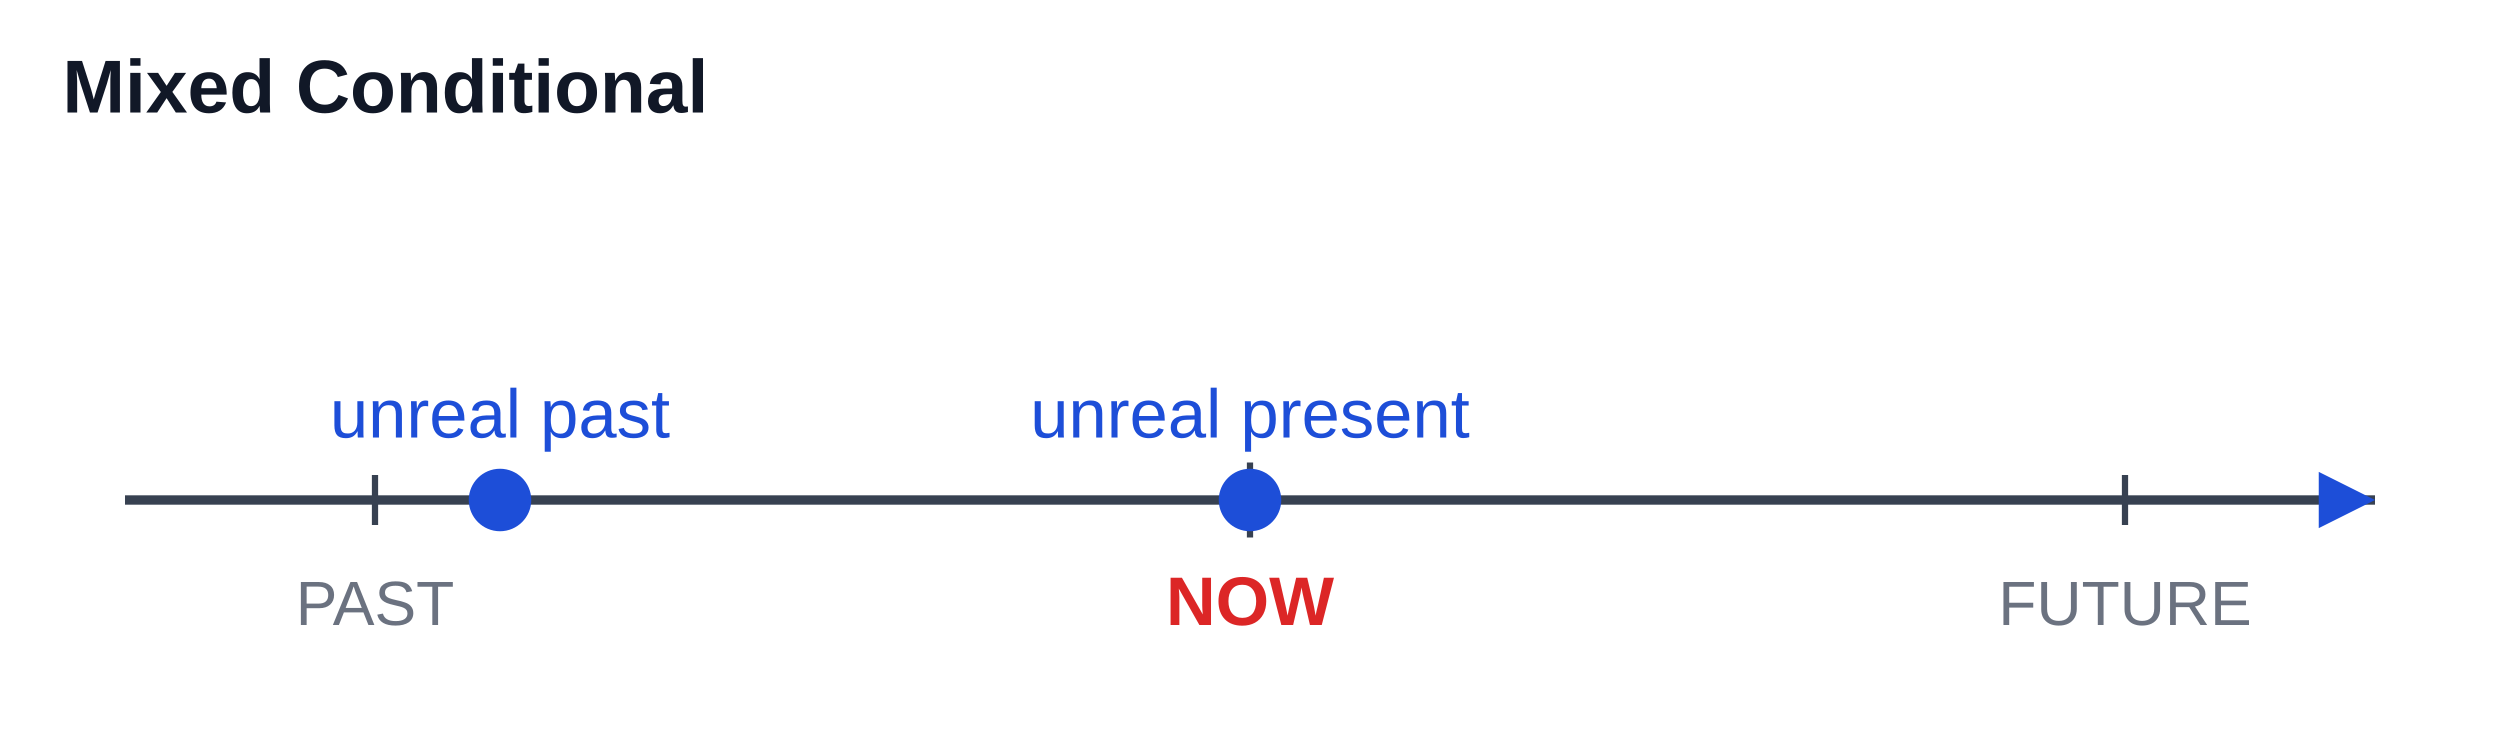
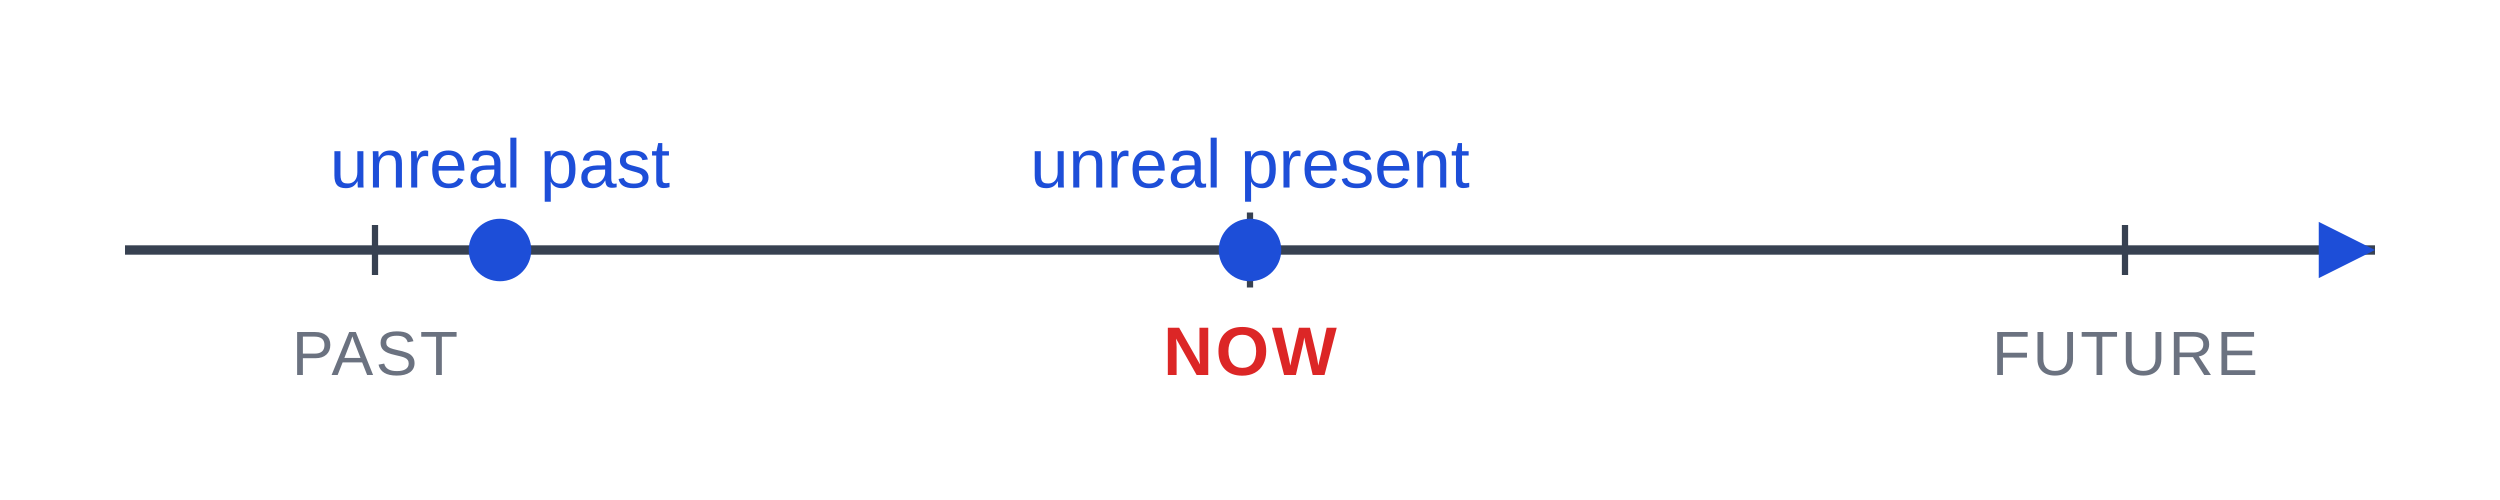
- <svg xmlns="http://www.w3.org/2000/svg" viewBox="0 0 400 120" font-family="-apple-system, Segoe UI, Arial, sans-serif" font-size="11">
+ <svg xmlns="http://www.w3.org/2000/svg" viewBox="0 0 400 80" font-family="-apple-system, Segoe UI, Arial, sans-serif" font-size="11">
  <style>
  .axis  { stroke:#374151; stroke-width:1.5; }
  .tick  { stroke:#374151; stroke-width:1; }
-   .label { fill:#6b7280; font-size:10px; }
-   .now   { fill:#dc2626; font-weight:700; }
+   .label { fill:#6b7280; font-size:10px; letter-spacing:0.04em; }
+   .now   { fill:#dc2626; font-weight:700; letter-spacing:0.04em; }
  .event { fill:#1d4ed8; }
  .arrow { fill:#1d4ed8; }
  .dur   { stroke:#1d4ed8; stroke-width:6; stroke-linecap:round; opacity:0.85; }
  .dot   { fill:#1d4ed8; }
-   .title { font-size:12px; fill:#111827; font-weight:600; }
+   /* Dark-mode style is baked INTO the SVG so the timeline looks right
+      regardless of how Anki applies its night-mode hooks at the page level. */
  @media (prefers-color-scheme: dark) {
-     .axis, .tick { stroke:#9ca3af; }
-     .label { fill:#9ca3af; }
-     .title { fill:#f9fafb; }
+     .axis, .tick { stroke:#94a3b8; }
+     .label { fill:#cbd5e1; }
    .now   { fill:#fca5a5; }
-     .event, .dur, .arrow, .dot { stroke:#93c5fd; fill:#93c5fd; }
+     .event, .arrow, .dot { fill:#93c5fd; }
+     .dur { stroke:#93c5fd; }
  }
</style>
-   <text x="10" y="18" class="title">Mixed Conditional</text>
-   <line x1="20" y1="80" x2="380" y2="80" class="axis" marker-end="url(#arrow)" />
  <defs>
    <marker id="arrow" markerWidth="10" markerHeight="10" refX="6" refY="3" orient="auto">
      <path d="M0,0 L6,3 L0,6 Z" class="arrow" />
    </marker>
  </defs>
-   <line x1="60" y1="76" x2="60" y2="84" class="tick" />
-   <line x1="200" y1="74" x2="200" y2="86" class="tick" />
-   <line x1="340" y1="76" x2="340" y2="84" class="tick" />
-   <text x="60" y="100" text-anchor="middle" class="label">PAST</text>
-   <text x="200" y="100" text-anchor="middle" class="now">NOW</text>
-   <text x="340" y="100" text-anchor="middle" class="label">FUTURE</text>
-   <circle cx="80" cy="80" r="5" class="dot" />
-   <text x="80" y="70" text-anchor="middle" class="event">unreal past</text>
-   <circle cx="200" cy="80" r="5" class="dot" />
-   <text x="200" y="70" text-anchor="middle" class="event">unreal present</text>
+   <line x1="20" y1="40" x2="380" y2="40" class="axis" marker-end="url(#arrow)" />
+   <line x1="60" y1="36" x2="60" y2="44" class="tick" />
+   <line x1="200" y1="34" x2="200" y2="46" class="tick" />
+   <line x1="340" y1="36" x2="340" y2="44" class="tick" />
+   <text x="60" y="60" text-anchor="middle" class="label">PAST</text>
+   <text x="200" y="60" text-anchor="middle" class="now">NOW</text>
+   <text x="340" y="60" text-anchor="middle" class="label">FUTURE</text>
+   <circle cx="80" cy="40" r="5" class="dot" />
+   <text x="80" y="30" text-anchor="middle" class="event">unreal past</text>
+   <circle cx="200" cy="40" r="5" class="dot" />
+   <text x="200" y="30" text-anchor="middle" class="event">unreal present</text>
</svg>
